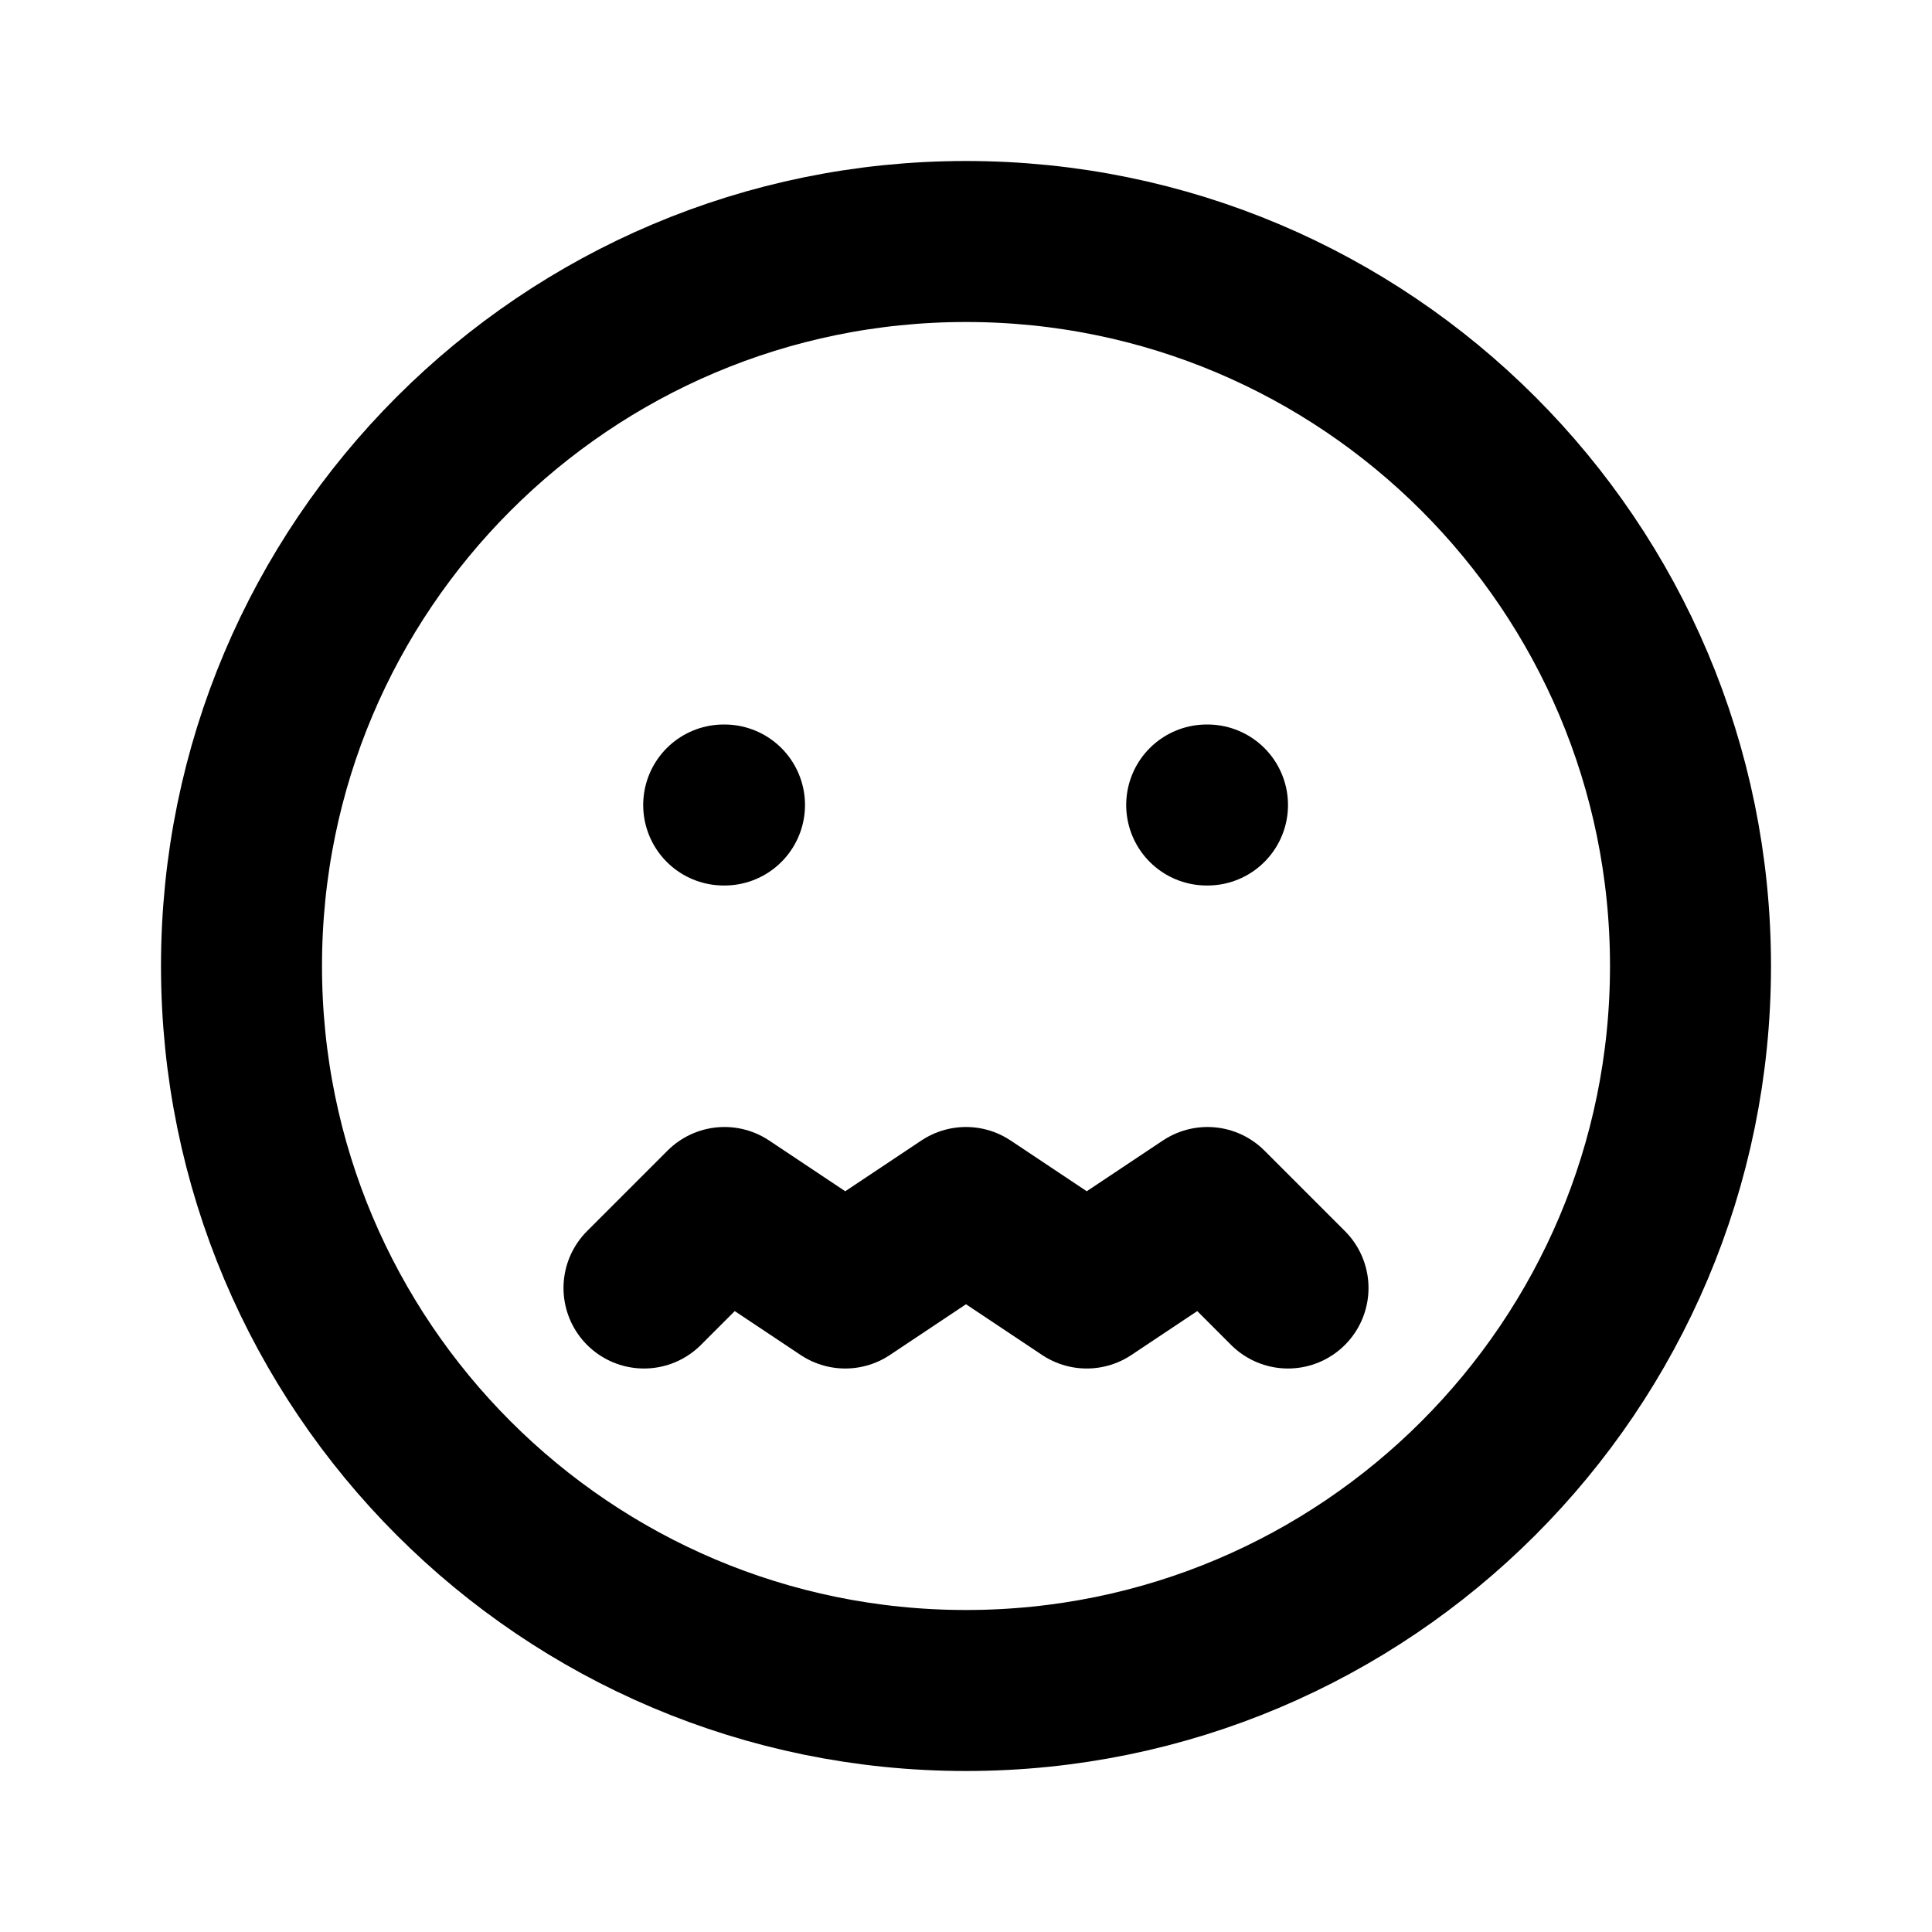
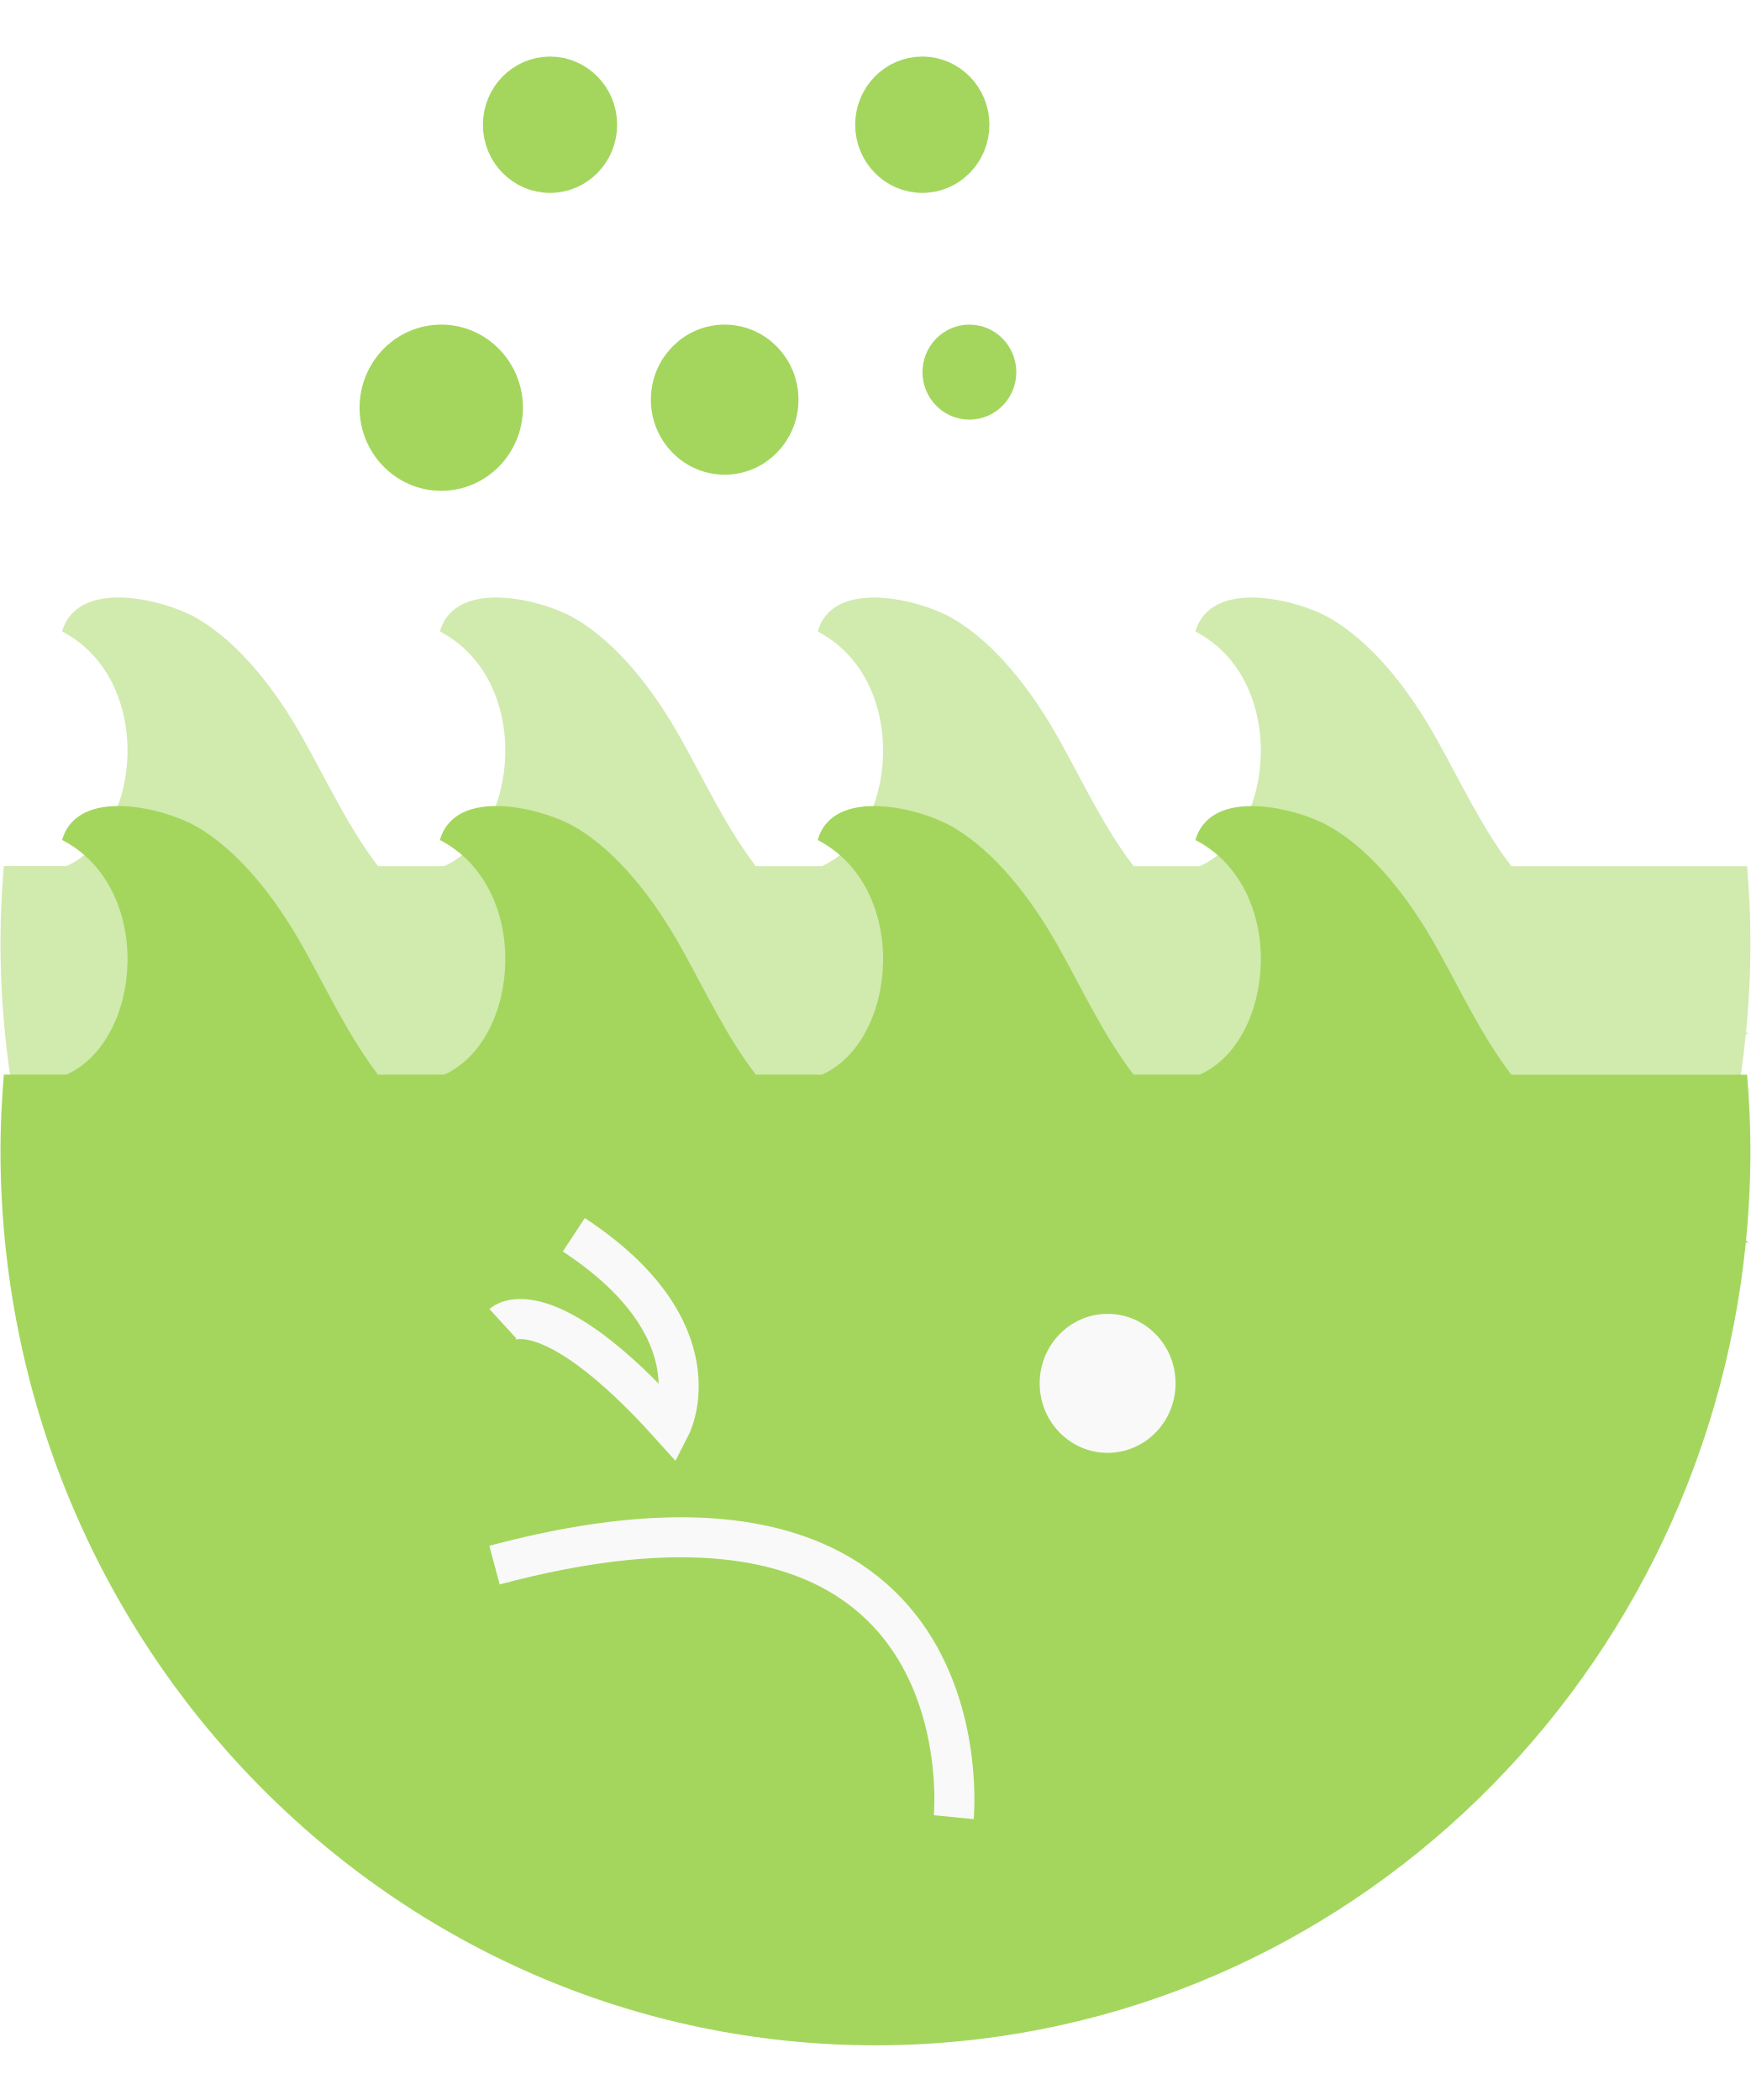
- <svg xmlns="http://www.w3.org/2000/svg" viewBox="0 0 24 24" fill="none" stroke="currentColor" stroke-width="2" stroke-linecap="round" stroke-linejoin="round" class="icon icon-tabler icons-tabler-outline icon-tabler-mood-sick">
-   <path stroke="none" d="M0 0h24v24H0z" fill="none" />
-   <path d="M12 21a9 9 0 1 1 0 -18a9 9 0 0 1 0 18z" />
-   <path d="M9 10h-.01" />
-   <path d="M15 10h-.01" />
-   <path d="M8 16l1 -1l1.5 1l1.5 -1l1.5 1l1.5 -1l1 1" />
+ <svg xmlns="http://www.w3.org/2000/svg" width="50" height="60" viewBox="0 0 80 91" fill="none">
+   <path d="M79.798 44.676C79.931 43.321 80 41.946 80 40.555C80 39.389 79.941 38.238 79.847 37.097H69.073C67.71 35.315 66.763 33.258 65.641 31.255C64.441 29.112 62.764 26.897 60.77 25.753C59.3 24.909 55.346 23.908 54.635 26.369C58.867 28.569 58.308 35.546 54.83 37.096H51.808C50.444 35.314 49.498 33.257 48.376 31.254C47.175 29.111 45.499 26.896 43.505 25.752C42.034 24.908 38.081 23.907 37.37 26.369C41.602 28.568 41.043 35.545 37.564 37.095H34.542C33.179 35.313 32.232 33.256 31.11 31.253C29.91 29.11 28.233 26.896 26.24 25.752C24.769 24.907 20.815 23.906 20.105 26.368C24.336 28.567 23.777 35.544 20.299 37.095H17.277C15.915 35.313 14.967 33.255 13.844 31.252C12.645 29.109 10.968 26.895 8.975 25.751C7.504 24.907 3.55 23.906 2.839 26.367C7.071 28.567 6.512 35.543 3.033 37.094H0.174C0.172 37.116 0.172 37.139 0.169 37.163L0 37.116C0.057 37.137 0.113 37.149 0.169 37.167C0.079 38.283 0.022 39.41 0.022 40.551C0.022 63.149 17.925 81.469 40.011 81.469C60.709 81.469 77.732 65.38 79.791 44.758L79.925 44.796C79.884 44.755 79.839 44.718 79.798 44.676Z" fill="#A4D65E" fill-opacity="0.5" />
+   <path d="M79.798 54.208C79.931 52.852 80 51.477 80 50.086C80 48.921 79.941 47.769 79.847 46.628H69.073C67.71 44.846 66.763 42.789 65.641 40.786C64.441 38.643 62.764 36.428 60.77 35.284C59.3 34.44 55.346 33.44 54.635 35.901C58.867 38.099 58.308 45.077 54.83 46.627H51.808C50.444 44.845 49.498 42.788 48.376 40.785C47.175 38.642 45.499 36.428 43.505 35.283C42.034 34.439 38.081 33.439 37.37 35.9C41.602 38.099 41.043 45.076 37.564 46.627H34.542C33.179 44.844 32.232 42.787 31.11 40.784C29.91 38.641 28.233 36.427 26.24 35.282C24.769 34.438 20.815 33.438 20.105 35.899C24.336 38.098 23.777 45.075 20.299 46.626H17.277C15.915 44.843 14.967 42.787 13.844 40.784C12.645 38.641 10.968 36.426 8.975 35.282C7.504 34.437 3.55 33.438 2.839 35.898C7.071 38.097 6.512 45.075 3.033 46.625H0.174C0.172 46.648 0.172 46.671 0.169 46.694L0 46.648C0.057 46.668 0.113 46.68 0.169 46.697C0.079 47.814 0.022 48.941 0.022 50.082C0.022 72.68 17.925 91 40.011 91C60.709 91 77.732 74.911 79.791 54.29L79.925 54.326C79.884 54.288 79.839 54.249 79.798 54.208Z" fill="#A4D65E" />
+   <path d="M53.727 60.739C53.727 62.494 52.336 63.916 50.621 63.916C48.907 63.916 47.516 62.495 47.516 60.739C47.516 58.985 48.906 57.562 50.621 57.562C52.336 57.562 53.727 58.984 53.727 60.739Z" fill="#F9F9F9" />
+   <path d="M43.589 80.571C43.589 80.571 45.303 62.982 22.601 69.048" stroke="#F9F9F9" stroke-width="1.829" stroke-miterlimit="10" />
+   <path d="M22.985 58.016C22.985 58.016 24.899 56.27 30.661 62.678C30.661 62.678 32.884 58.328 26.225 53.947" stroke="#F9F9F9" stroke-width="1.829" stroke-miterlimit="10" />
+   <path d="M35.578 15.77C35.578 17.16 34.477 18.286 33.119 18.286C31.761 18.286 30.661 17.16 30.661 15.77C30.661 14.381 31.761 13.254 33.119 13.254C34.477 13.254 35.578 14.38 35.578 15.77Z" fill="#A4D65E" stroke="#A4D65E" stroke-width="1.829" stroke-miterlimit="10" />
+   <path d="M45.533 14.512C45.533 15.207 44.983 15.769 44.304 15.769C43.625 15.769 43.075 15.207 43.075 14.512C43.075 13.818 43.625 13.254 44.304 13.254C44.983 13.254 45.533 13.818 45.533 14.512Z" fill="#A4D65E" stroke="#A4D65E" stroke-width="1.829" stroke-miterlimit="10" />
+   <path d="M44.304 3.202C44.304 4.419 43.34 5.404 42.152 5.404C40.963 5.404 39.999 4.419 39.999 3.202C39.999 1.986 40.963 1 42.152 1C43.34 1 44.304 1.986 44.304 3.202Z" fill="#A4D65E" stroke="#A4D65E" stroke-width="1.829" stroke-miterlimit="10" />
+   <path d="M22.985 16.139C22.985 17.732 21.723 19.023 20.166 19.023C18.61 19.023 17.348 17.732 17.348 16.139C17.348 14.546 18.61 13.254 20.166 13.254C21.723 13.254 22.985 14.546 22.985 16.139Z" fill="#A4D65E" stroke="#A4D65E" stroke-width="1.829" stroke-miterlimit="10" />
+   <path d="M27.29 3.203C27.29 4.419 26.326 5.404 25.138 5.404C23.949 5.404 22.985 4.419 22.985 3.203C22.985 1.986 23.949 1 25.138 1C26.326 1 27.29 1.986 27.29 3.203Z" fill="#A4D65E" stroke="#A4D65E" stroke-width="1.829" stroke-miterlimit="10" />
</svg>
